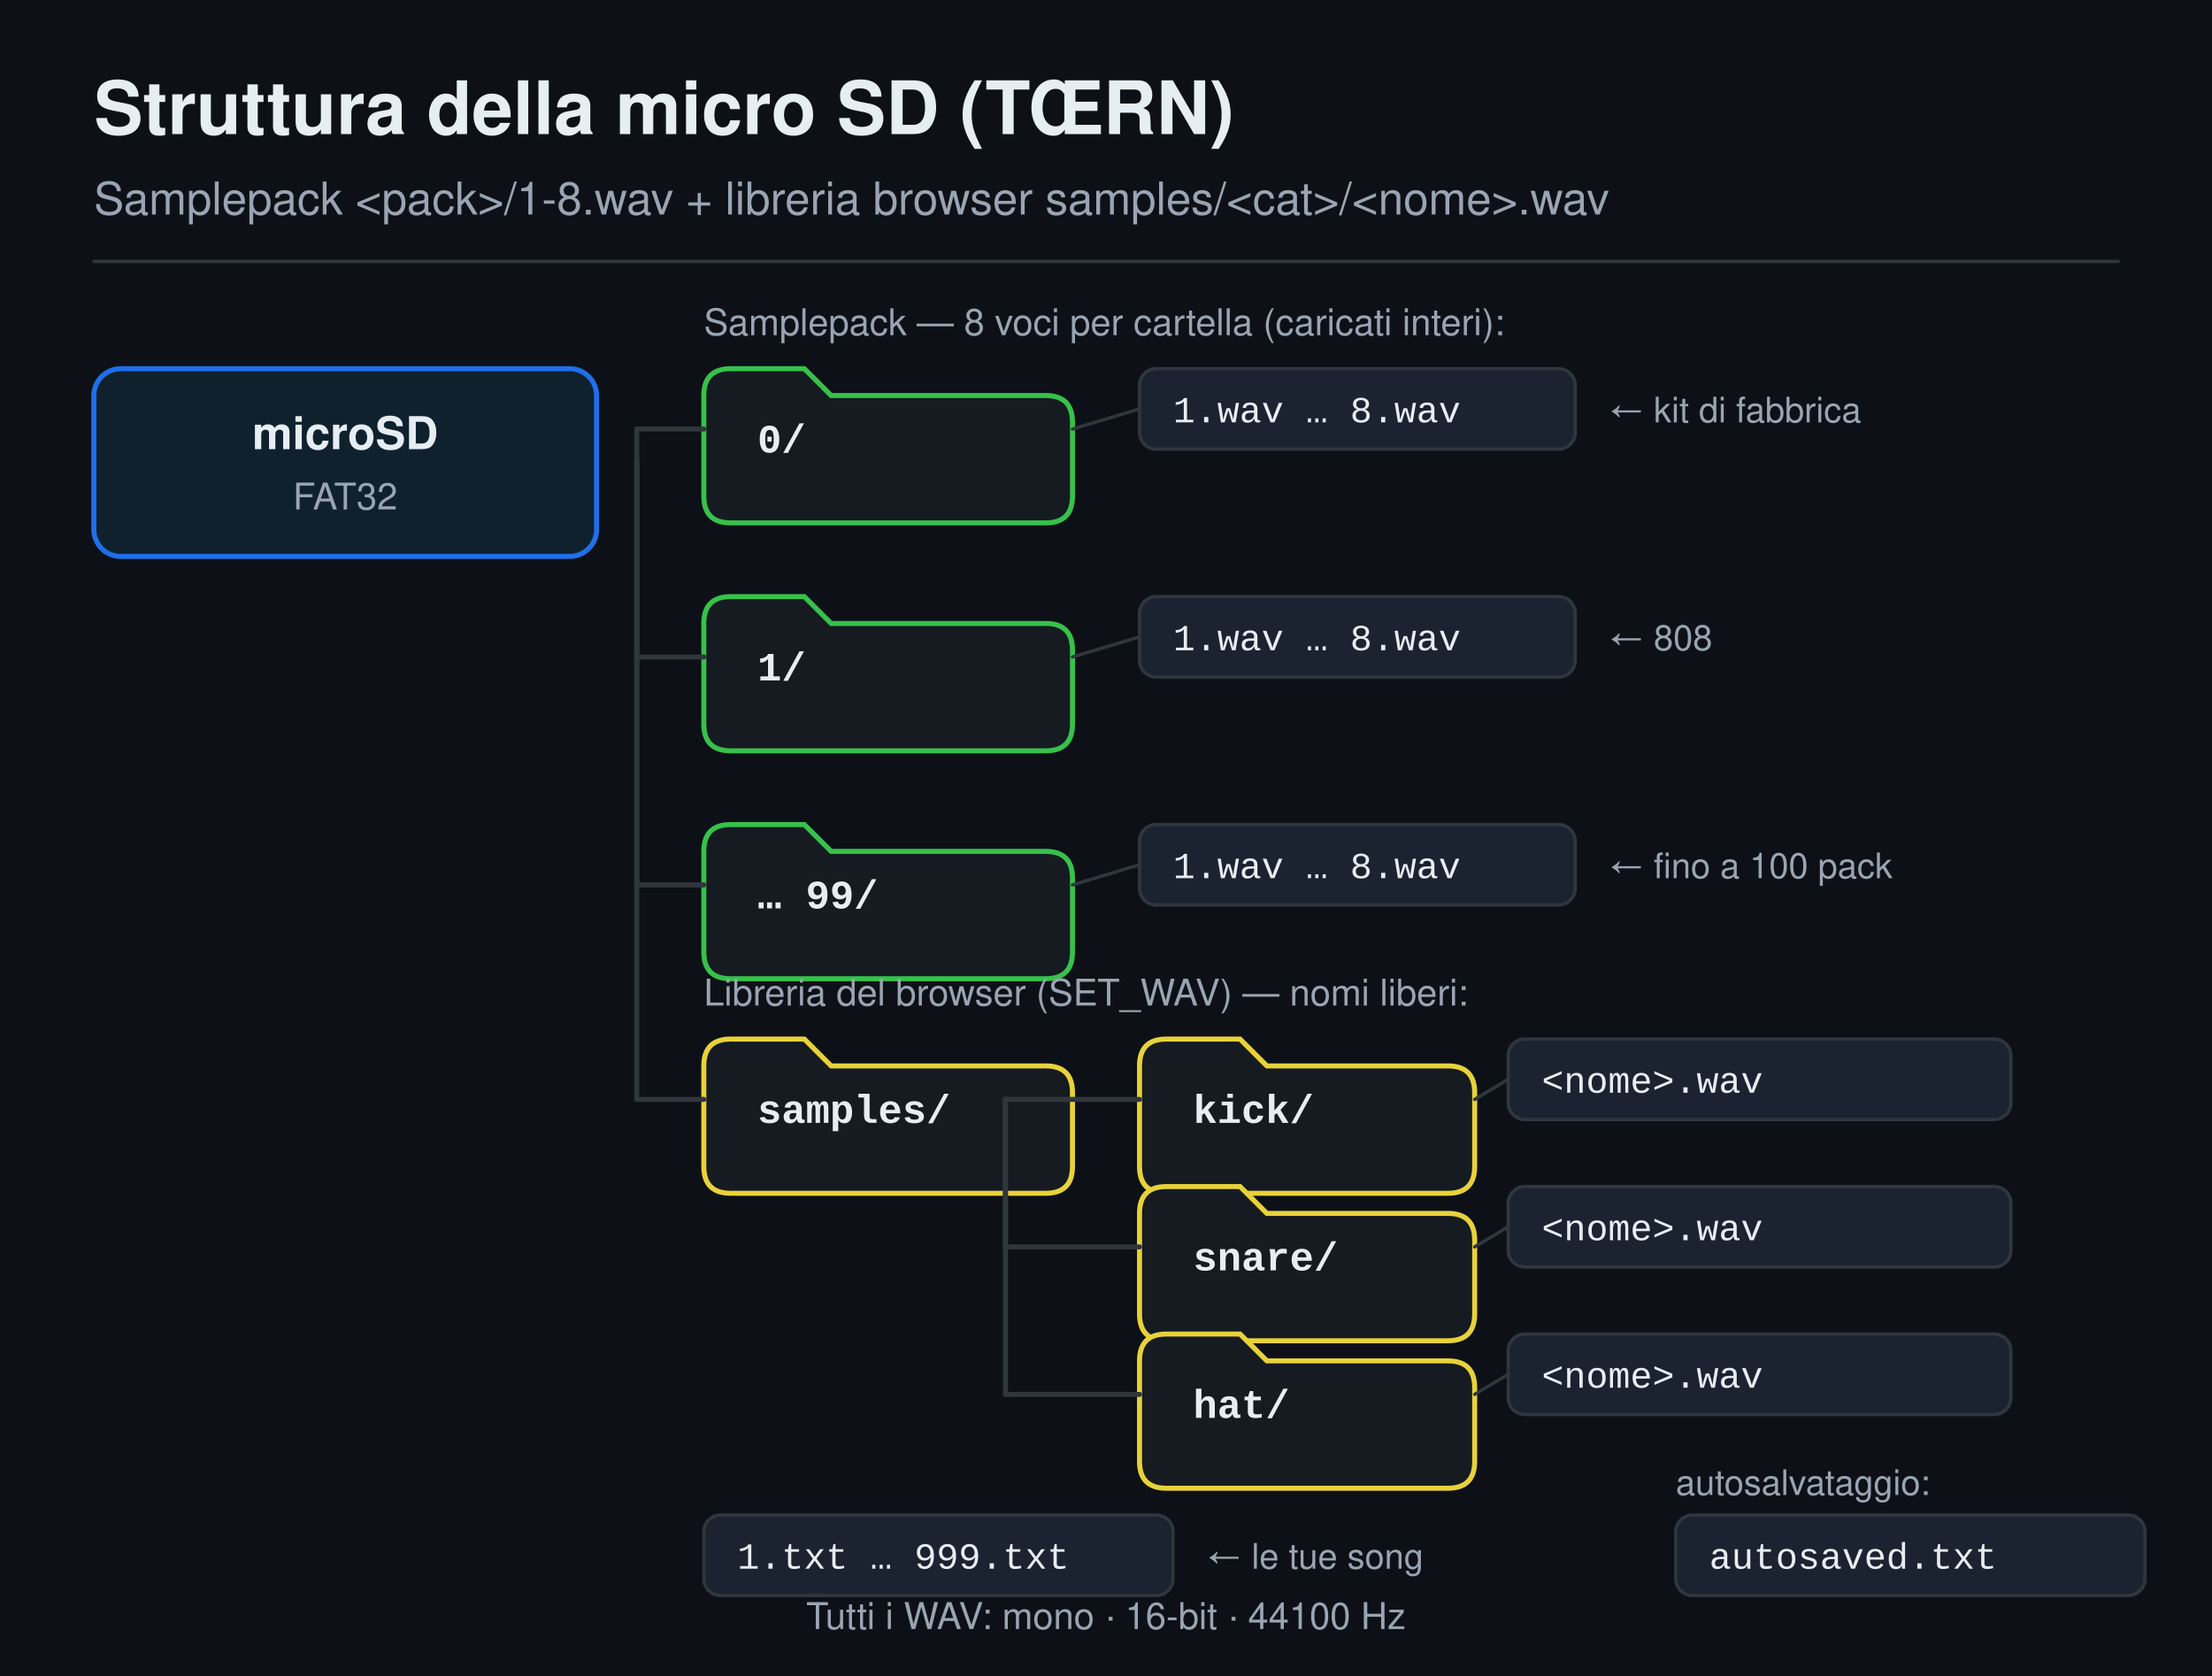
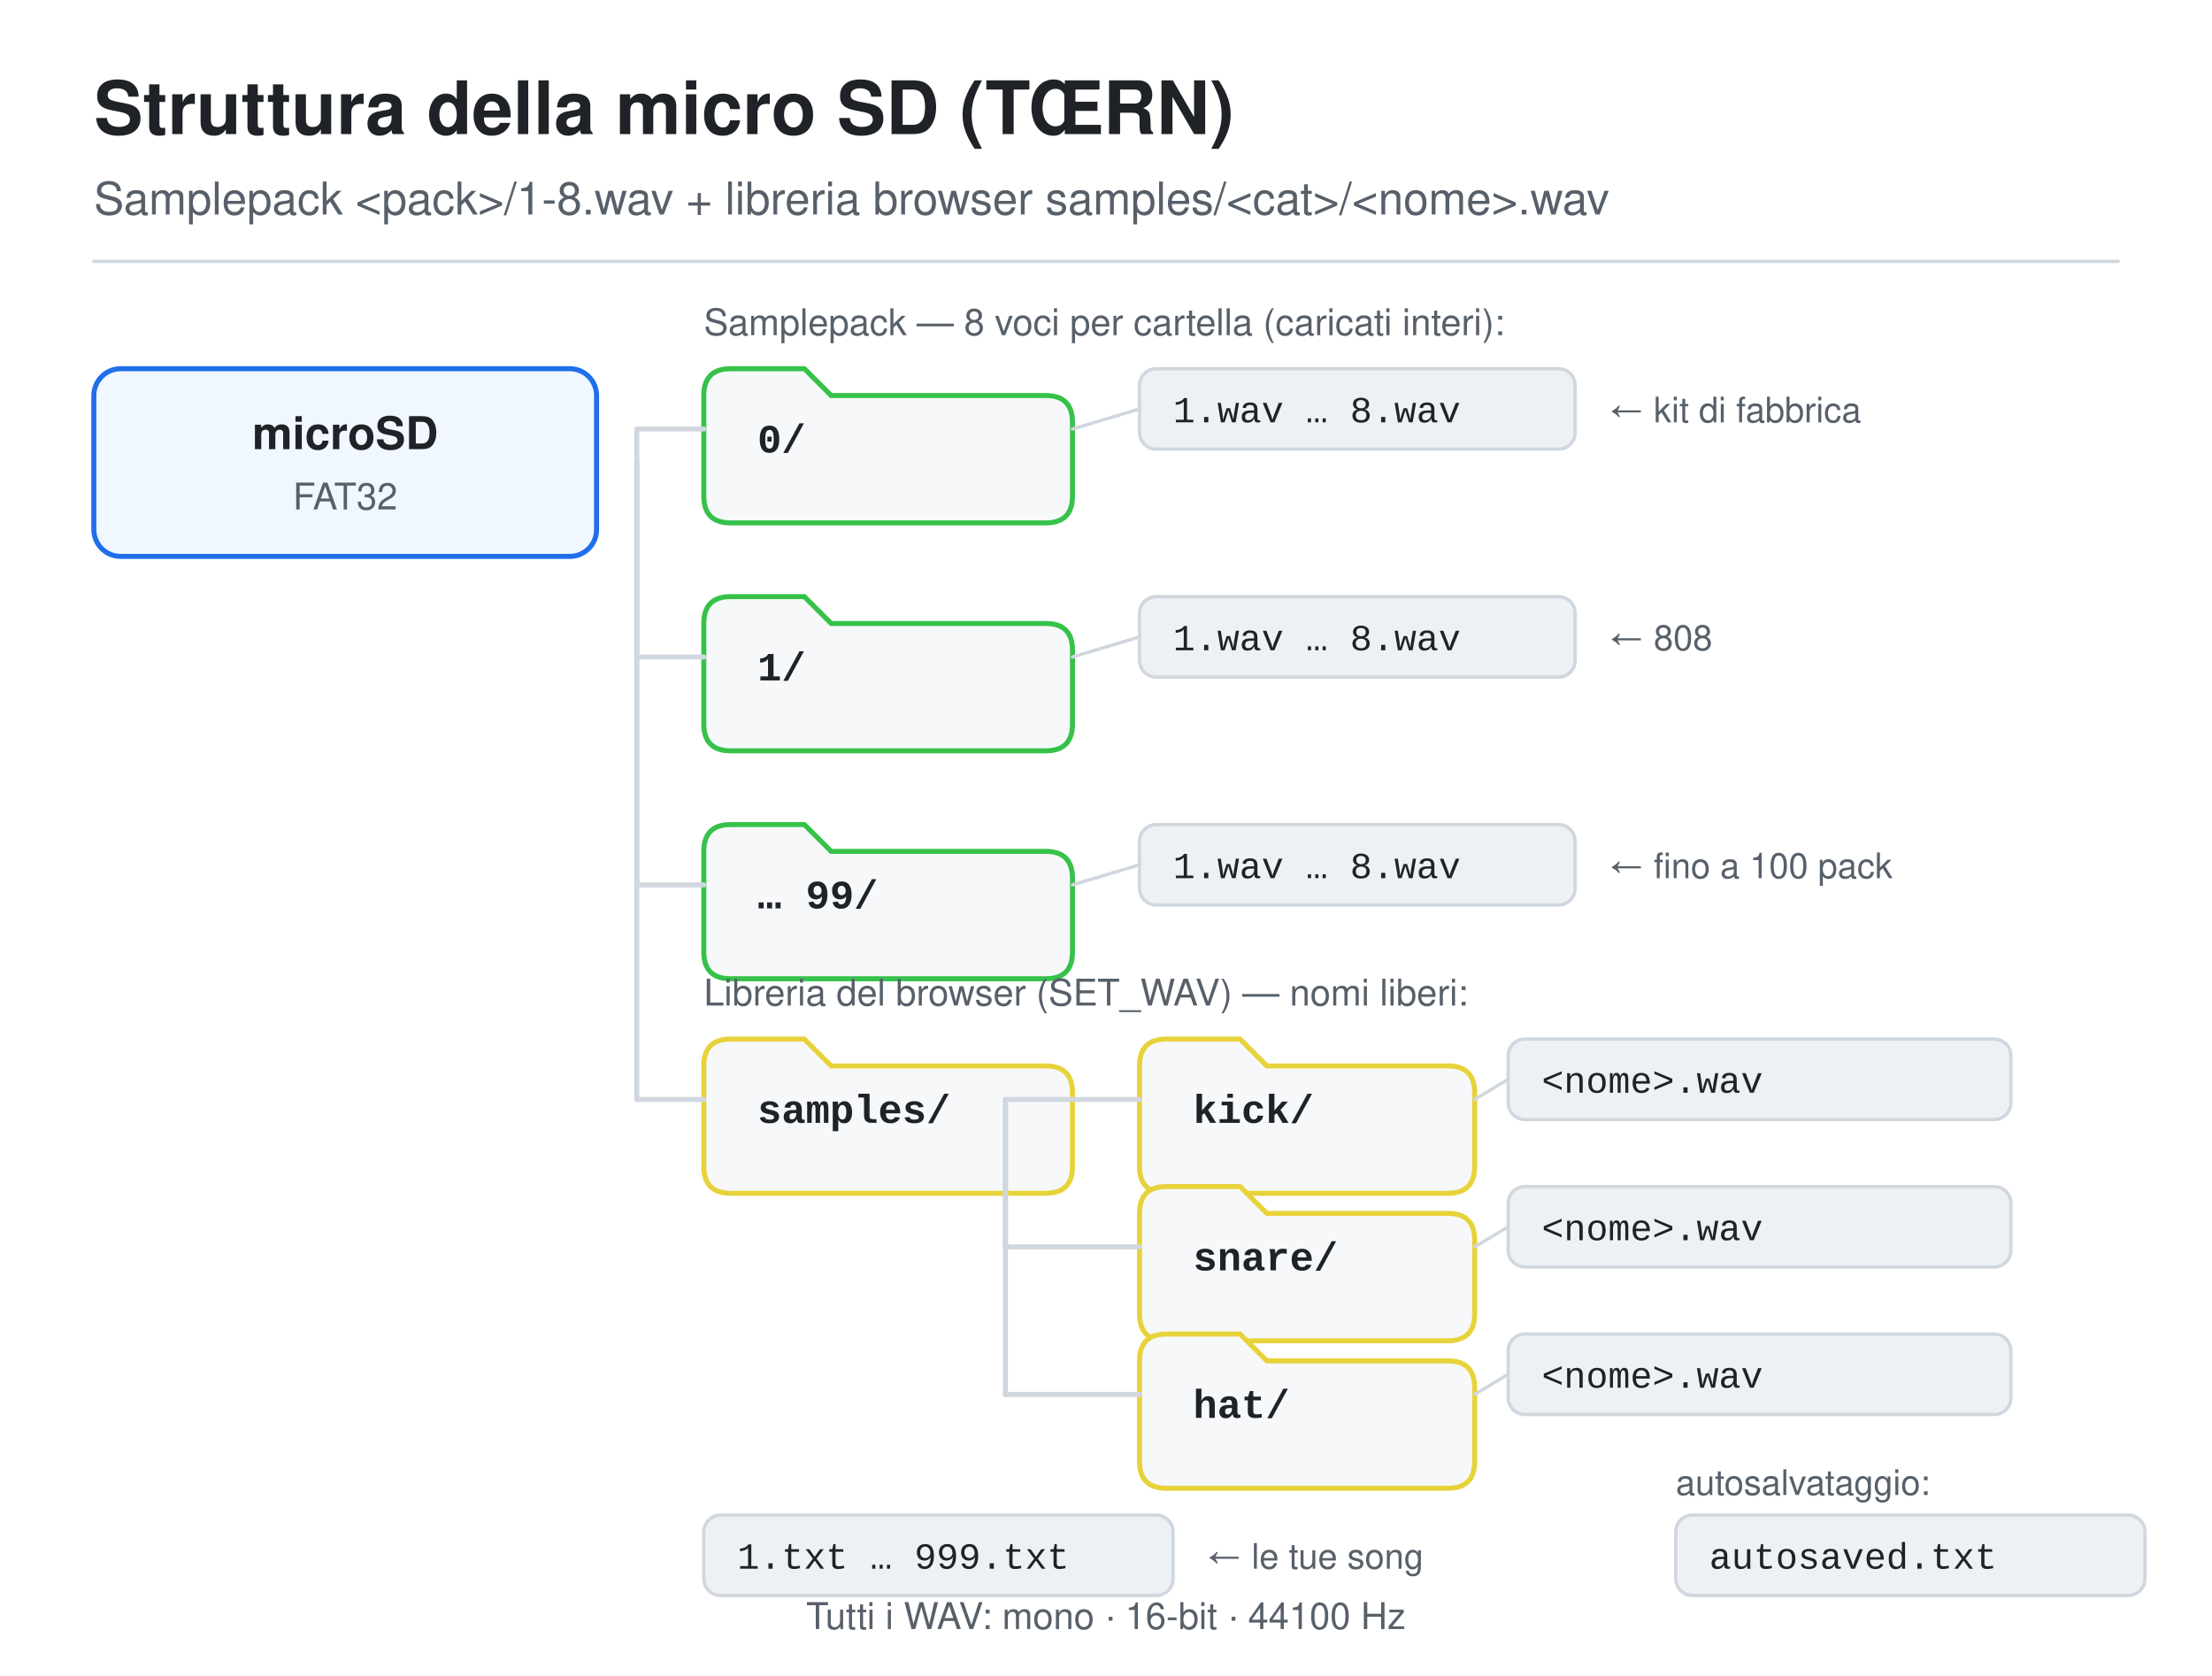
<svg xmlns="http://www.w3.org/2000/svg" viewBox="0 0 660 500" width="660" height="500" role="img">
-   <rect x="0" y="0" width="660" height="999" rx="0" ry="0" fill="#0d1117" />
-   <text x="28" y="40" font-family="'Segoe UI',Helvetica,Arial,sans-serif" font-size="22" fill="#e6edf3" text-anchor="start" font-weight="700">Struttura della micro SD (TŒRN)</text>
-   <text x="28" y="64" font-family="'Segoe UI',Helvetica,Arial,sans-serif" font-size="13.5" fill="#9aa4b2" text-anchor="start" font-weight="400">Samplepack &lt;pack&gt;/1-8.wav + libreria browser samples/&lt;cat&gt;/&lt;nome&gt;.wav</text>
-   <line x1="28" y1="78" x2="632" y2="78" stroke="#30363d" stroke-width="1" stroke-linecap="round" />
-   <rect x="28" y="110" width="150" height="56" rx="8" ry="8" fill="#10212e" stroke="#1f6feb" stroke-width="1.5" />
-   <text x="103" y="134" font-family="'Segoe UI',Helvetica,Arial,sans-serif" font-size="13.5" fill="#e6edf3" text-anchor="middle" font-weight="700">microSD</text>
-   <text x="103" y="152" font-family="'Segoe UI',Helvetica,Arial,sans-serif" font-size="11" fill="#9aa4b2" text-anchor="middle" font-weight="400">FAT32</text>
-   <text x="210" y="100" font-family="'Segoe UI',Helvetica,Arial,sans-serif" font-size="11" fill="#9aa4b2" text-anchor="start" font-weight="400">Samplepack — 8 voci per cartella (caricati interi):</text>
-   <path d="M210 118 q0 -8 8 -8 h22 l8 8 h64 q8 0 8 8 v22 q0 8 -8 8 h-94 q-8 0 -8 -8 z" fill="#161b22" stroke="#36C24A" stroke-width="1.5" />
-   <text x="226" y="135" font-family="'JetBrains Mono','Consolas','Courier New',monospace" font-size="12" fill="#e6edf3" text-anchor="start" font-weight="600">0/</text>
-   <line x1="190" y1="138" x2="190" y2="128" stroke="#30363d" stroke-width="1.5" stroke-linecap="round" />
-   <line x1="190" y1="128" x2="210" y2="128" stroke="#30363d" stroke-width="1.5" stroke-linecap="round" />
-   <rect x="340" y="110" width="130" height="24" rx="5" ry="5" fill="#1b2230" stroke="#30363d" stroke-width="1" />
-   <text x="350" y="126" font-family="'JetBrains Mono','Consolas','Courier New',monospace" font-size="11" fill="#e6edf3" text-anchor="start" font-weight="400">1.wav … 8.wav</text>
-   <line x1="320" y1="128" x2="340" y2="122" stroke="#30363d" stroke-width="1" stroke-linecap="round" />
-   <text x="480" y="126" font-family="'Segoe UI',Helvetica,Arial,sans-serif" font-size="10.5" fill="#9aa4b2" text-anchor="start" font-weight="400">← kit di fabbrica</text>
-   <path d="M210 186 q0 -8 8 -8 h22 l8 8 h64 q8 0 8 8 v22 q0 8 -8 8 h-94 q-8 0 -8 -8 z" fill="#161b22" stroke="#36C24A" stroke-width="1.5" />
-   <text x="226" y="203" font-family="'JetBrains Mono','Consolas','Courier New',monospace" font-size="12" fill="#e6edf3" text-anchor="start" font-weight="600">1/</text>
-   <line x1="190" y1="138" x2="190" y2="196" stroke="#30363d" stroke-width="1.5" stroke-linecap="round" />
-   <line x1="190" y1="196" x2="210" y2="196" stroke="#30363d" stroke-width="1.5" stroke-linecap="round" />
-   <rect x="340" y="178" width="130" height="24" rx="5" ry="5" fill="#1b2230" stroke="#30363d" stroke-width="1" />
-   <text x="350" y="194" font-family="'JetBrains Mono','Consolas','Courier New',monospace" font-size="11" fill="#e6edf3" text-anchor="start" font-weight="400">1.wav … 8.wav</text>
-   <line x1="320" y1="196" x2="340" y2="190" stroke="#30363d" stroke-width="1" stroke-linecap="round" />
-   <text x="480" y="194" font-family="'Segoe UI',Helvetica,Arial,sans-serif" font-size="10.5" fill="#9aa4b2" text-anchor="start" font-weight="400">← 808</text>
-   <path d="M210 254 q0 -8 8 -8 h22 l8 8 h64 q8 0 8 8 v22 q0 8 -8 8 h-94 q-8 0 -8 -8 z" fill="#161b22" stroke="#36C24A" stroke-width="1.5" />
-   <text x="226" y="271" font-family="'JetBrains Mono','Consolas','Courier New',monospace" font-size="12" fill="#e6edf3" text-anchor="start" font-weight="600">…  99/</text>
-   <line x1="190" y1="138" x2="190" y2="264" stroke="#30363d" stroke-width="1.5" stroke-linecap="round" />
-   <line x1="190" y1="264" x2="210" y2="264" stroke="#30363d" stroke-width="1.5" stroke-linecap="round" />
-   <rect x="340" y="246" width="130" height="24" rx="5" ry="5" fill="#1b2230" stroke="#30363d" stroke-width="1" />
-   <text x="350" y="262" font-family="'JetBrains Mono','Consolas','Courier New',monospace" font-size="11" fill="#e6edf3" text-anchor="start" font-weight="400">1.wav … 8.wav</text>
-   <line x1="320" y1="264" x2="340" y2="258" stroke="#30363d" stroke-width="1" stroke-linecap="round" />
-   <text x="480" y="262" font-family="'Segoe UI',Helvetica,Arial,sans-serif" font-size="10.5" fill="#9aa4b2" text-anchor="start" font-weight="400">← fino a 100 pack</text>
-   <text x="210" y="300" font-family="'Segoe UI',Helvetica,Arial,sans-serif" font-size="11" fill="#9aa4b2" text-anchor="start" font-weight="400">Libreria del browser (SET_WAV) — nomi liberi:</text>
-   <path d="M210 318 q0 -8 8 -8 h22 l8 8 h64 q8 0 8 8 v22 q0 8 -8 8 h-94 q-8 0 -8 -8 z" fill="#161b22" stroke="#E8D23A" stroke-width="1.5" />
-   <text x="226" y="335" font-family="'JetBrains Mono','Consolas','Courier New',monospace" font-size="12" fill="#e6edf3" text-anchor="start" font-weight="600">samples/</text>
-   <line x1="190" y1="138" x2="190" y2="328" stroke="#30363d" stroke-width="1.5" stroke-linecap="round" />
-   <line x1="190" y1="328" x2="210" y2="328" stroke="#30363d" stroke-width="1.5" stroke-linecap="round" />
-   <path d="M340 318 q0 -8 8 -8 h22 l8 8 h54 q8 0 8 8 v22 q0 8 -8 8 h-84 q-8 0 -8 -8 z" fill="#161b22" stroke="#E8D23A" stroke-width="1.5" />
-   <text x="356" y="335" font-family="'JetBrains Mono','Consolas','Courier New',monospace" font-size="12" fill="#e6edf3" text-anchor="start" font-weight="600">kick/</text>
-   <line x1="300" y1="328" x2="300" y2="328" stroke="#30363d" stroke-width="1.5" stroke-linecap="round" />
-   <line x1="300" y1="328" x2="340" y2="328" stroke="#30363d" stroke-width="1.5" stroke-linecap="round" />
-   <rect x="450" y="310" width="150" height="24" rx="5" ry="5" fill="#1b2230" stroke="#30363d" stroke-width="1" />
-   <text x="460" y="326" font-family="'JetBrains Mono','Consolas','Courier New',monospace" font-size="11" fill="#e6edf3" text-anchor="start" font-weight="400">&lt;nome&gt;.wav</text>
-   <line x1="440" y1="328" x2="450" y2="322" stroke="#30363d" stroke-width="1" stroke-linecap="round" />
-   <path d="M340 362 q0 -8 8 -8 h22 l8 8 h54 q8 0 8 8 v22 q0 8 -8 8 h-84 q-8 0 -8 -8 z" fill="#161b22" stroke="#E8D23A" stroke-width="1.5" />
-   <text x="356" y="379" font-family="'JetBrains Mono','Consolas','Courier New',monospace" font-size="12" fill="#e6edf3" text-anchor="start" font-weight="600">snare/</text>
-   <line x1="300" y1="328" x2="300" y2="372" stroke="#30363d" stroke-width="1.5" stroke-linecap="round" />
-   <line x1="300" y1="372" x2="340" y2="372" stroke="#30363d" stroke-width="1.5" stroke-linecap="round" />
-   <rect x="450" y="354" width="150" height="24" rx="5" ry="5" fill="#1b2230" stroke="#30363d" stroke-width="1" />
-   <text x="460" y="370" font-family="'JetBrains Mono','Consolas','Courier New',monospace" font-size="11" fill="#e6edf3" text-anchor="start" font-weight="400">&lt;nome&gt;.wav</text>
-   <line x1="440" y1="372" x2="450" y2="366" stroke="#30363d" stroke-width="1" stroke-linecap="round" />
-   <path d="M340 406 q0 -8 8 -8 h22 l8 8 h54 q8 0 8 8 v22 q0 8 -8 8 h-84 q-8 0 -8 -8 z" fill="#161b22" stroke="#E8D23A" stroke-width="1.5" />
-   <text x="356" y="423" font-family="'JetBrains Mono','Consolas','Courier New',monospace" font-size="12" fill="#e6edf3" text-anchor="start" font-weight="600">hat/</text>
-   <line x1="300" y1="328" x2="300" y2="416" stroke="#30363d" stroke-width="1.5" stroke-linecap="round" />
-   <line x1="300" y1="416" x2="340" y2="416" stroke="#30363d" stroke-width="1.5" stroke-linecap="round" />
-   <rect x="450" y="398" width="150" height="24" rx="5" ry="5" fill="#1b2230" stroke="#30363d" stroke-width="1" />
-   <text x="460" y="414" font-family="'JetBrains Mono','Consolas','Courier New',monospace" font-size="11" fill="#e6edf3" text-anchor="start" font-weight="400">&lt;nome&gt;.wav</text>
-   <line x1="440" y1="416" x2="450" y2="410" stroke="#30363d" stroke-width="1" stroke-linecap="round" />
-   <rect x="210" y="452" width="140" height="24" rx="5" ry="5" fill="#1b2230" stroke="#30363d" stroke-width="1" />
-   <text x="220" y="468" font-family="'JetBrains Mono','Consolas','Courier New',monospace" font-size="11" fill="#e6edf3" text-anchor="start" font-weight="400">1.txt … 999.txt</text>
-   <text x="360" y="468" font-family="'Segoe UI',Helvetica,Arial,sans-serif" font-size="10.5" fill="#9aa4b2" text-anchor="start" font-weight="400">← le tue song</text>
-   <rect x="500" y="452" width="140" height="24" rx="5" ry="5" fill="#1b2230" stroke="#30363d" stroke-width="1" />
-   <text x="510" y="468" font-family="'JetBrains Mono','Consolas','Courier New',monospace" font-size="11" fill="#e6edf3" text-anchor="start" font-weight="400">autosaved.txt</text>
-   <text x="500" y="446" font-family="'Segoe UI',Helvetica,Arial,sans-serif" font-size="10.5" fill="#9aa4b2" text-anchor="start" font-weight="400">autosalvataggio:</text>
-   <text x="330.0" y="486" font-family="'Segoe UI',Helvetica,Arial,sans-serif" font-size="11" fill="#9aa4b2" text-anchor="middle" font-weight="400">Tutti i WAV: mono · 16-bit · 44100 Hz</text>
+   <rect x="0" y="0" width="660" height="999" rx="0" ry="0" fill="#ffffff" />
+   <text x="28" y="40" font-family="'Segoe UI',Helvetica,Arial,sans-serif" font-size="22" fill="#1f2328" text-anchor="start" font-weight="700">Struttura della micro SD (TŒRN)</text>
+   <text x="28" y="64" font-family="'Segoe UI',Helvetica,Arial,sans-serif" font-size="13.5" fill="#57606a" text-anchor="start" font-weight="400">Samplepack &lt;pack&gt;/1-8.wav + libreria browser samples/&lt;cat&gt;/&lt;nome&gt;.wav</text>
+   <line x1="28" y1="78" x2="632" y2="78" stroke="#d0d7de" stroke-width="1" stroke-linecap="round" />
+   <rect x="28" y="110" width="150" height="56" rx="8" ry="8" fill="#f1f7ff" stroke="#1f6feb" stroke-width="1.5" />
+   <text x="103" y="134" font-family="'Segoe UI',Helvetica,Arial,sans-serif" font-size="13.5" fill="#1f2328" text-anchor="middle" font-weight="700">microSD</text>
+   <text x="103" y="152" font-family="'Segoe UI',Helvetica,Arial,sans-serif" font-size="11" fill="#57606a" text-anchor="middle" font-weight="400">FAT32</text>
+   <text x="210" y="100" font-family="'Segoe UI',Helvetica,Arial,sans-serif" font-size="11" fill="#57606a" text-anchor="start" font-weight="400">Samplepack — 8 voci per cartella (caricati interi):</text>
+   <path d="M210 118 q0 -8 8 -8 h22 l8 8 h64 q8 0 8 8 v22 q0 8 -8 8 h-94 q-8 0 -8 -8 z" fill="#f6f8fa" stroke="#36C24A" stroke-width="1.5" />
+   <text x="226" y="135" font-family="'JetBrains Mono','Consolas','Courier New',monospace" font-size="12" fill="#1f2328" text-anchor="start" font-weight="600">0/</text>
+   <line x1="190" y1="138" x2="190" y2="128" stroke="#d0d7de" stroke-width="1.5" stroke-linecap="round" />
+   <line x1="190" y1="128" x2="210" y2="128" stroke="#d0d7de" stroke-width="1.5" stroke-linecap="round" />
+   <rect x="340" y="110" width="130" height="24" rx="5" ry="5" fill="#eef1f4" stroke="#d0d7de" stroke-width="1" />
+   <text x="350" y="126" font-family="'JetBrains Mono','Consolas','Courier New',monospace" font-size="11" fill="#1f2328" text-anchor="start" font-weight="400">1.wav … 8.wav</text>
+   <line x1="320" y1="128" x2="340" y2="122" stroke="#d0d7de" stroke-width="1" stroke-linecap="round" />
+   <text x="480" y="126" font-family="'Segoe UI',Helvetica,Arial,sans-serif" font-size="10.5" fill="#57606a" text-anchor="start" font-weight="400">← kit di fabbrica</text>
+   <path d="M210 186 q0 -8 8 -8 h22 l8 8 h64 q8 0 8 8 v22 q0 8 -8 8 h-94 q-8 0 -8 -8 z" fill="#f6f8fa" stroke="#36C24A" stroke-width="1.5" />
+   <text x="226" y="203" font-family="'JetBrains Mono','Consolas','Courier New',monospace" font-size="12" fill="#1f2328" text-anchor="start" font-weight="600">1/</text>
+   <line x1="190" y1="138" x2="190" y2="196" stroke="#d0d7de" stroke-width="1.5" stroke-linecap="round" />
+   <line x1="190" y1="196" x2="210" y2="196" stroke="#d0d7de" stroke-width="1.5" stroke-linecap="round" />
+   <rect x="340" y="178" width="130" height="24" rx="5" ry="5" fill="#eef1f4" stroke="#d0d7de" stroke-width="1" />
+   <text x="350" y="194" font-family="'JetBrains Mono','Consolas','Courier New',monospace" font-size="11" fill="#1f2328" text-anchor="start" font-weight="400">1.wav … 8.wav</text>
+   <line x1="320" y1="196" x2="340" y2="190" stroke="#d0d7de" stroke-width="1" stroke-linecap="round" />
+   <text x="480" y="194" font-family="'Segoe UI',Helvetica,Arial,sans-serif" font-size="10.5" fill="#57606a" text-anchor="start" font-weight="400">← 808</text>
+   <path d="M210 254 q0 -8 8 -8 h22 l8 8 h64 q8 0 8 8 v22 q0 8 -8 8 h-94 q-8 0 -8 -8 z" fill="#f6f8fa" stroke="#36C24A" stroke-width="1.5" />
+   <text x="226" y="271" font-family="'JetBrains Mono','Consolas','Courier New',monospace" font-size="12" fill="#1f2328" text-anchor="start" font-weight="600">…  99/</text>
+   <line x1="190" y1="138" x2="190" y2="264" stroke="#d0d7de" stroke-width="1.5" stroke-linecap="round" />
+   <line x1="190" y1="264" x2="210" y2="264" stroke="#d0d7de" stroke-width="1.5" stroke-linecap="round" />
+   <rect x="340" y="246" width="130" height="24" rx="5" ry="5" fill="#eef1f4" stroke="#d0d7de" stroke-width="1" />
+   <text x="350" y="262" font-family="'JetBrains Mono','Consolas','Courier New',monospace" font-size="11" fill="#1f2328" text-anchor="start" font-weight="400">1.wav … 8.wav</text>
+   <line x1="320" y1="264" x2="340" y2="258" stroke="#d0d7de" stroke-width="1" stroke-linecap="round" />
+   <text x="480" y="262" font-family="'Segoe UI',Helvetica,Arial,sans-serif" font-size="10.5" fill="#57606a" text-anchor="start" font-weight="400">← fino a 100 pack</text>
+   <text x="210" y="300" font-family="'Segoe UI',Helvetica,Arial,sans-serif" font-size="11" fill="#57606a" text-anchor="start" font-weight="400">Libreria del browser (SET_WAV) — nomi liberi:</text>
+   <path d="M210 318 q0 -8 8 -8 h22 l8 8 h64 q8 0 8 8 v22 q0 8 -8 8 h-94 q-8 0 -8 -8 z" fill="#f6f8fa" stroke="#E8D23A" stroke-width="1.5" />
+   <text x="226" y="335" font-family="'JetBrains Mono','Consolas','Courier New',monospace" font-size="12" fill="#1f2328" text-anchor="start" font-weight="600">samples/</text>
+   <line x1="190" y1="138" x2="190" y2="328" stroke="#d0d7de" stroke-width="1.5" stroke-linecap="round" />
+   <line x1="190" y1="328" x2="210" y2="328" stroke="#d0d7de" stroke-width="1.5" stroke-linecap="round" />
+   <path d="M340 318 q0 -8 8 -8 h22 l8 8 h54 q8 0 8 8 v22 q0 8 -8 8 h-84 q-8 0 -8 -8 z" fill="#f6f8fa" stroke="#E8D23A" stroke-width="1.5" />
+   <text x="356" y="335" font-family="'JetBrains Mono','Consolas','Courier New',monospace" font-size="12" fill="#1f2328" text-anchor="start" font-weight="600">kick/</text>
+   <line x1="300" y1="328" x2="300" y2="328" stroke="#d0d7de" stroke-width="1.5" stroke-linecap="round" />
+   <line x1="300" y1="328" x2="340" y2="328" stroke="#d0d7de" stroke-width="1.5" stroke-linecap="round" />
+   <rect x="450" y="310" width="150" height="24" rx="5" ry="5" fill="#eef1f4" stroke="#d0d7de" stroke-width="1" />
+   <text x="460" y="326" font-family="'JetBrains Mono','Consolas','Courier New',monospace" font-size="11" fill="#1f2328" text-anchor="start" font-weight="400">&lt;nome&gt;.wav</text>
+   <line x1="440" y1="328" x2="450" y2="322" stroke="#d0d7de" stroke-width="1" stroke-linecap="round" />
+   <path d="M340 362 q0 -8 8 -8 h22 l8 8 h54 q8 0 8 8 v22 q0 8 -8 8 h-84 q-8 0 -8 -8 z" fill="#f6f8fa" stroke="#E8D23A" stroke-width="1.5" />
+   <text x="356" y="379" font-family="'JetBrains Mono','Consolas','Courier New',monospace" font-size="12" fill="#1f2328" text-anchor="start" font-weight="600">snare/</text>
+   <line x1="300" y1="328" x2="300" y2="372" stroke="#d0d7de" stroke-width="1.5" stroke-linecap="round" />
+   <line x1="300" y1="372" x2="340" y2="372" stroke="#d0d7de" stroke-width="1.5" stroke-linecap="round" />
+   <rect x="450" y="354" width="150" height="24" rx="5" ry="5" fill="#eef1f4" stroke="#d0d7de" stroke-width="1" />
+   <text x="460" y="370" font-family="'JetBrains Mono','Consolas','Courier New',monospace" font-size="11" fill="#1f2328" text-anchor="start" font-weight="400">&lt;nome&gt;.wav</text>
+   <line x1="440" y1="372" x2="450" y2="366" stroke="#d0d7de" stroke-width="1" stroke-linecap="round" />
+   <path d="M340 406 q0 -8 8 -8 h22 l8 8 h54 q8 0 8 8 v22 q0 8 -8 8 h-84 q-8 0 -8 -8 z" fill="#f6f8fa" stroke="#E8D23A" stroke-width="1.5" />
+   <text x="356" y="423" font-family="'JetBrains Mono','Consolas','Courier New',monospace" font-size="12" fill="#1f2328" text-anchor="start" font-weight="600">hat/</text>
+   <line x1="300" y1="328" x2="300" y2="416" stroke="#d0d7de" stroke-width="1.5" stroke-linecap="round" />
+   <line x1="300" y1="416" x2="340" y2="416" stroke="#d0d7de" stroke-width="1.5" stroke-linecap="round" />
+   <rect x="450" y="398" width="150" height="24" rx="5" ry="5" fill="#eef1f4" stroke="#d0d7de" stroke-width="1" />
+   <text x="460" y="414" font-family="'JetBrains Mono','Consolas','Courier New',monospace" font-size="11" fill="#1f2328" text-anchor="start" font-weight="400">&lt;nome&gt;.wav</text>
+   <line x1="440" y1="416" x2="450" y2="410" stroke="#d0d7de" stroke-width="1" stroke-linecap="round" />
+   <rect x="210" y="452" width="140" height="24" rx="5" ry="5" fill="#eef1f4" stroke="#d0d7de" stroke-width="1" />
+   <text x="220" y="468" font-family="'JetBrains Mono','Consolas','Courier New',monospace" font-size="11" fill="#1f2328" text-anchor="start" font-weight="400">1.txt … 999.txt</text>
+   <text x="360" y="468" font-family="'Segoe UI',Helvetica,Arial,sans-serif" font-size="10.5" fill="#57606a" text-anchor="start" font-weight="400">← le tue song</text>
+   <rect x="500" y="452" width="140" height="24" rx="5" ry="5" fill="#eef1f4" stroke="#d0d7de" stroke-width="1" />
+   <text x="510" y="468" font-family="'JetBrains Mono','Consolas','Courier New',monospace" font-size="11" fill="#1f2328" text-anchor="start" font-weight="400">autosaved.txt</text>
+   <text x="500" y="446" font-family="'Segoe UI',Helvetica,Arial,sans-serif" font-size="10.5" fill="#57606a" text-anchor="start" font-weight="400">autosalvataggio:</text>
+   <text x="330.0" y="486" font-family="'Segoe UI',Helvetica,Arial,sans-serif" font-size="11" fill="#57606a" text-anchor="middle" font-weight="400">Tutti i WAV: mono · 16-bit · 44100 Hz</text>
</svg>
